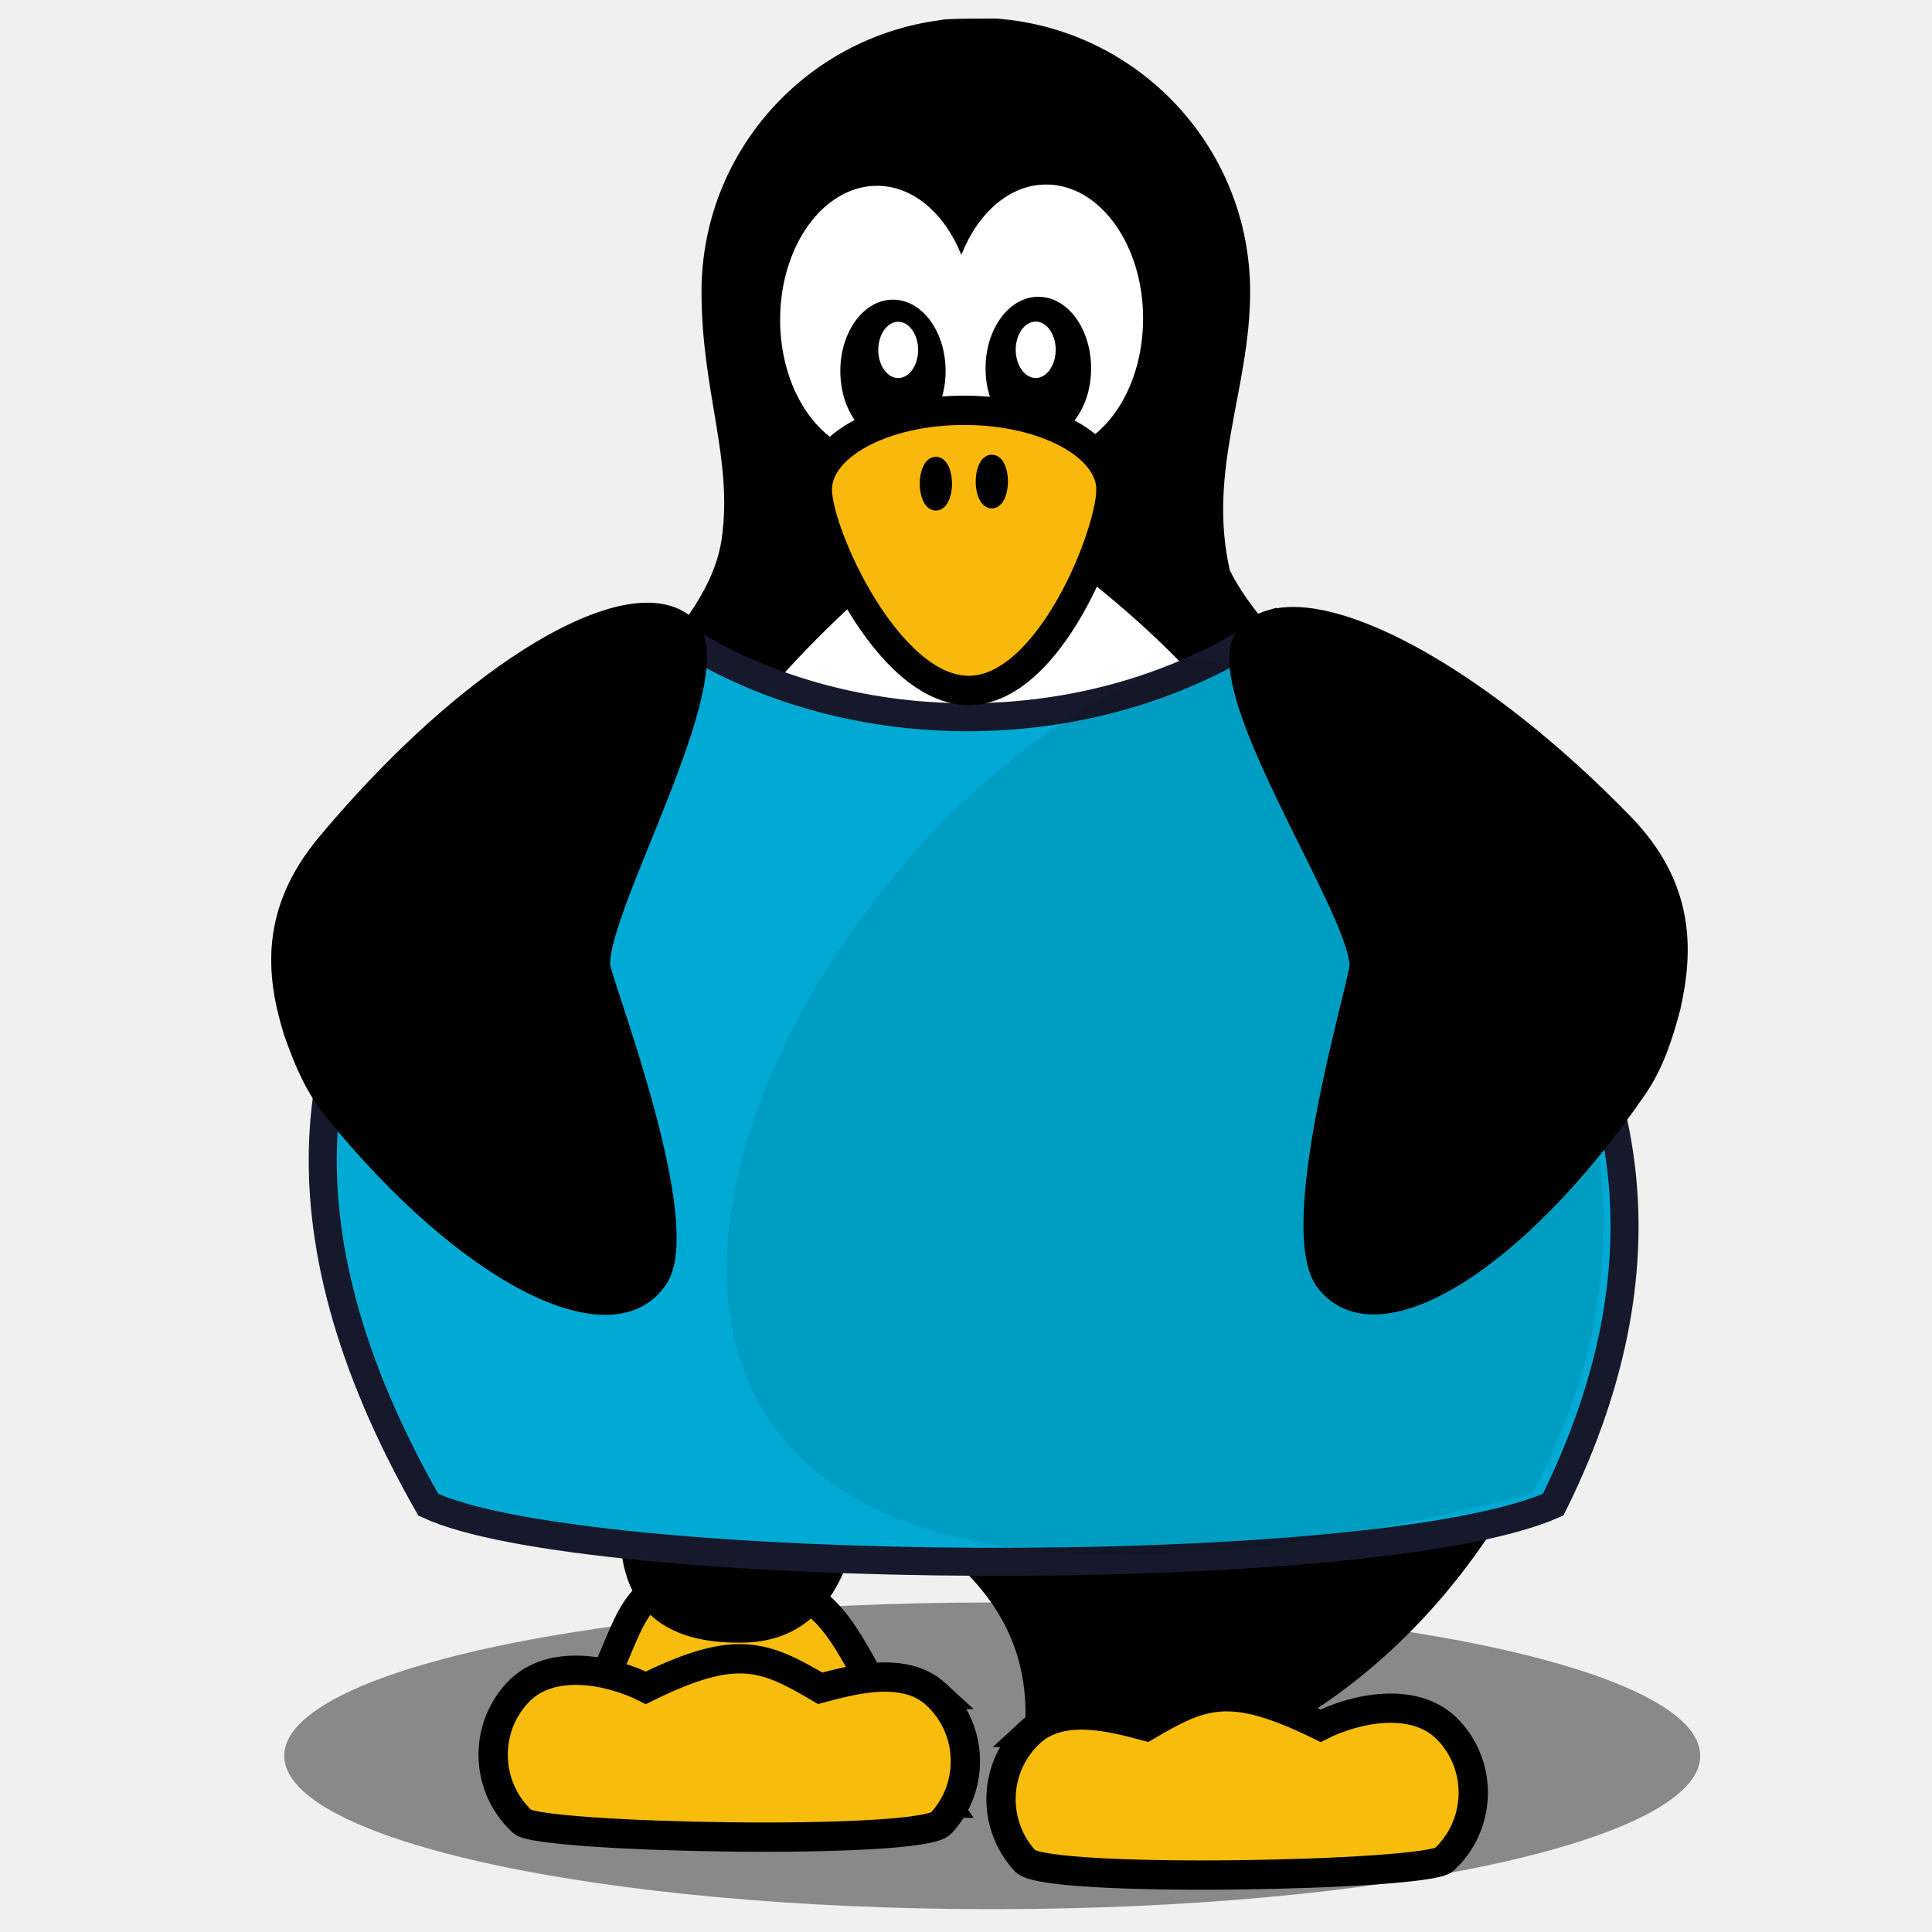
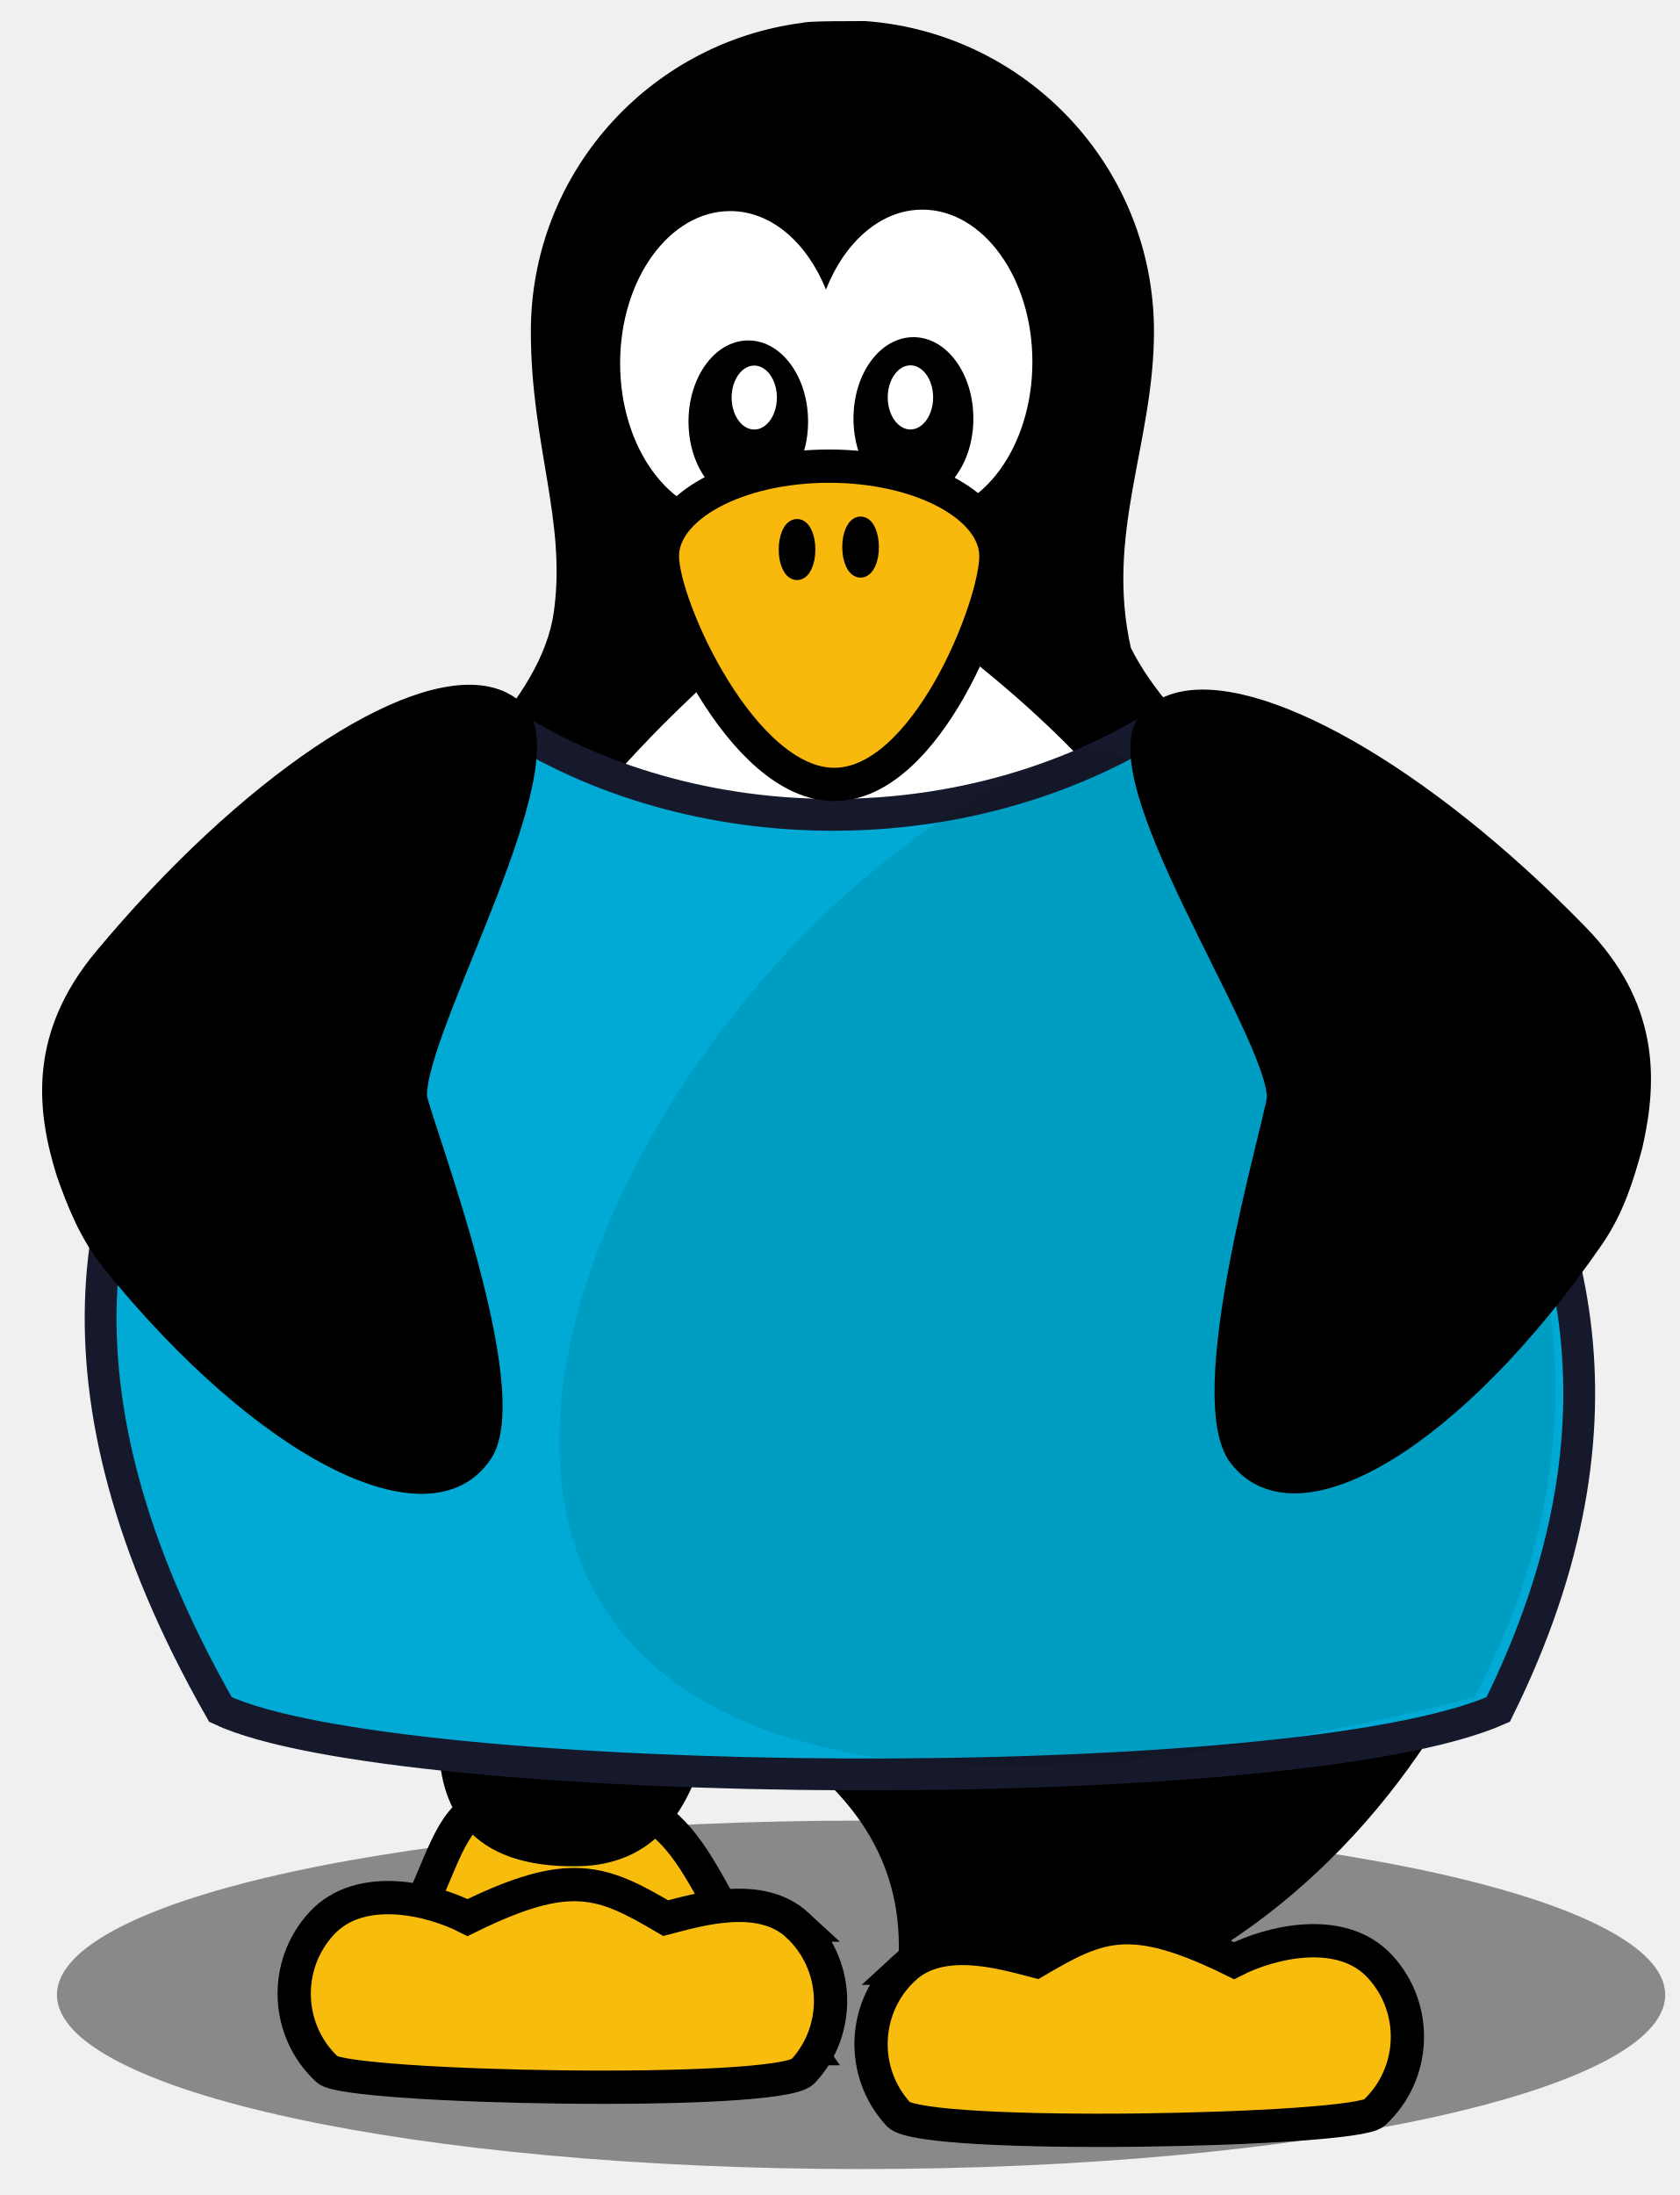
- <svg xmlns="http://www.w3.org/2000/svg" id="svg2975" width="810" height="810" version="1.0">
+ <svg xmlns="http://www.w3.org/2000/svg" id="svg2975" width="620" height="810" version="1.0">
  <defs id="defs2978">
    <linearGradient id="linearGradient1545">
      <stop id="stop1546" offset="0" style="stop-color:#ffffff;stop-opacity:1;" />
      <stop id="stop1547" offset="1" style="stop-color:#ffffff;stop-opacity:0;" />
    </linearGradient>
  </defs>
  <g id="g2326" transform="translate(15.54702,7.773512)">
-     <path transform="matrix(1.101523,0,0,1,316.0831,262.8243)" d="m 346.076,465.537 a 269.474,64.291 0 1 1 -538.949,0 269.474,64.291 0 1 1 538.949,0 z" id="path3799" style="opacity:0.429;fill:#000000;fill-opacity:1;fill-rule:nonzero;stroke:none" />
-     <path style="fill:#000000;fill-opacity:1;fill-rule:nonzero;stroke:#000000;stroke-width:6.314;stroke-linecap:round;stroke-linejoin:miter;stroke-miterlimit:4;stroke-opacity:1;stroke-dashoffset:0" d="m 378.873,3.828 c -54.778,7.224 -97.149,53.987 -97.149,110.724 0,41.551 13.264,69.53 8.459,103.879 -9.742,69.644 -152.763,123.014 -152.763,246.088 250.087,57.076 271.515,60.04 519.525,0 0,-124.928 -127.602,-166.813 -159.901,-232.141 -9.88,-43.349 8.376,-77.109 8.376,-117.826 0,-58.941 -45.682,-107.14 -103.542,-111.394 -40.164,-0.047 -11.874,1.768 -23.005,0.671 z" id="path1564" />
-     <path id="path1568" d="m 355.77,237.123 c -34.816,31.621 -101.174,92.727 -101.174,174.766 0,101.037 64.584,183.013 144.146,183.013 79.562,0 144.146,-81.976 144.146,-183.013 0,-84.982 -69.333,-146.903 -107.606,-176.897 -13.088,-10.257 -66.94,-9.287 -79.511,2.131 z" style="fill:#ffffff;fill-opacity:1;fill-rule:nonzero;stroke:#ffffff;stroke-width:6.314;stroke-linecap:round;stroke-linejoin:miter;stroke-miterlimit:4;stroke-opacity:1;stroke-dashoffset:0" />
-     <path style="fill:#f8bc0c;fill-opacity:1;fill-rule:nonzero;stroke:#000000;stroke-width:12.281;stroke-linecap:round;stroke-linejoin:miter;stroke-miterlimit:4;stroke-opacity:1;stroke-dasharray:none;stroke-dashoffset:0" d="m 380.824,748.223 c -8.728,9.441 -168.187,6.231 -175.581,-0.604 57.599,-71.828 25.555,-92.912 88.055,-95.947 51.127,9.011 40.7,30.181 87.527,96.551 z" id="path1610-3" />
-     <path style="fill:#000000;fill-opacity:1;fill-rule:nonzero;stroke:#000000;stroke-width:5.693;stroke-linecap:round;stroke-linejoin:miter;stroke-miterlimit:4;stroke-opacity:1;stroke-dashoffset:0" d="m 347.223,519.861 c 1.12,86.716 0.956,157.339 -51.335,158.203 -76.961,1.273 -40.04,-82.205 -37.643,-111.801 5.198,-64.201 88.388,-92.137 88.979,-46.402 z" id="path1586-8" />
-     <path style="fill:#000000;fill-opacity:1;fill-rule:nonzero;stroke:#000000;stroke-width:6.314;stroke-linecap:round;stroke-linejoin:miter;stroke-miterlimit:4;stroke-opacity:1;stroke-dashoffset:0" d="m 656.945,464.519 c 0,143.386 -100.83,278.419 -244.215,278.419 47.843,-171.017 -275.309,-135.033 -275.309,-278.419 269.438,-7.891 307.335,-12.029 519.525,0 z" id="path1564-4" />
-     <path id="rect1313" d="m 264.951,255.989 c 67.819,46.71 172.121,51.226 248.928,1.402 14.301,39.777 229.049,149.053 121.754,365.689 -75.99,33.475 -407.089,30.361 -471.64,0 C 26.17,381.295 253.384,293.371 264.951,255.989 z" style="fill:#00aad4;fill-opacity:1;fill-rule:nonzero;stroke:#16192b;stroke-width:11.747;stroke-linecap:round;stroke-linejoin:miter;stroke-miterlimit:4;stroke-opacity:1;stroke-dasharray:none;stroke-dashoffset:0" />
-     <path style="fill:#ffffff;fill-opacity:1;fill-rule:nonzero;stroke:none" d="m 423.07,69.585 c -15.411,0 -28.675,12.009 -35.563,29.499 -6.95,-17.195 -20.081,-28.962 -35.333,-28.962 -22.432,0 -40.655,25.151 -40.654,56.159 0,31.008 18.223,56.185 40.654,56.185 15.409,0 55.642,-0.537 70.896,-0.537 22.432,0 40.629,-25.151 40.629,-56.159 0,-31.008 -18.197,-56.185 -40.629,-56.185 z" id="path1570" />
-     <path style="fill:#000000;fill-opacity:1;fill-rule:nonzero;stroke:#000000;stroke-width:5;stroke-linecap:round;stroke-linejoin:miter;stroke-miterlimit:4;stroke-opacity:1;stroke-dashoffset:0" id="path1574" d="m 347.492,356.367 a 34.345,47.477 0 1 1 -68.69,0 34.345,47.477 0 1 1 68.69,0 z" transform="matrix(0.598967,0,0,0.598967,171.2664,-65.65902)" />
-     <path style="fill:#ffffff;fill-opacity:1;fill-rule:nonzero;stroke:#000000;stroke-width:5;stroke-linecap:round;stroke-linejoin:miter;stroke-miterlimit:4;stroke-opacity:1;stroke-dashoffset:0" id="path1576" d="m 347.492,356.367 a 34.345,47.477 0 1 1 -68.69,0 34.345,47.477 0 1 1 68.69,0 z" transform="matrix(0.262408,0,0,0.262408,278.8582,45.41919)" />
-     <path style="fill:#000000;fill-opacity:1;fill-rule:nonzero;stroke:#000000;stroke-width:5;stroke-linecap:round;stroke-linejoin:miter;stroke-miterlimit:4;stroke-opacity:1;stroke-dashoffset:0" id="path1580" d="m 347.492,356.367 a 34.345,47.477 0 1 1 -68.69,0 34.345,47.477 0 1 1 68.69,0 z" transform="matrix(0.600571,0,0,0.600571,231.7138,-67.36716)" />
-     <path style="fill:#ffffff;fill-opacity:1;fill-rule:nonzero;stroke:#000000;stroke-width:5;stroke-linecap:round;stroke-linejoin:miter;stroke-miterlimit:4;stroke-opacity:1;stroke-dashoffset:0" id="path1582" d="m 347.492,356.367 a 34.345,47.477 0 1 1 -68.69,0 34.345,47.477 0 1 1 68.69,0 z" transform="matrix(0.263111,0,0,0.263111,336.2852,45.11149)" />
-     <path id="path2335" d="m 481.652,268.755 c 39.221,-5.842 252.531,146.553 145.235,349.757 C 111.804,749.938 289.942,334.736 481.652,268.755 z" style="opacity:0.082;fill:#000000;fill-opacity:1;fill-rule:nonzero;stroke:none" />
-     <path style="fill:#000000;fill-opacity:1;fill-rule:nonzero;stroke:#000000;stroke-width:5.693;stroke-linecap:round;stroke-linejoin:miter;stroke-miterlimit:4;stroke-opacity:1;stroke-dashoffset:0" d="m 516.659,250.847 c -4.201,1.228 -7.723,3.344 -10.482,6.39 -18.994,20.967 46.165,115.075 46.97,139.912 -1.611,11.936 -31.267,110.995 -13.962,133.328 22.433,28.951 81.794,-7.198 132.48,-80.707 7.63,-11.065 11.303,-23.058 14.411,-34.624 5.744,-24.988 5.858,-51.993 -20.05,-78.663 -57.9,-59.603 -119.963,-94.235 -149.367,-85.635 z" id="path1586" />
-     <path style="fill:#000000;fill-opacity:1;fill-rule:nonzero;stroke:#000000;stroke-width:5.693;stroke-linecap:round;stroke-linejoin:miter;stroke-miterlimit:4;stroke-opacity:1;stroke-dashoffset:0" d="m 262.632,248.427 c 4.282,0.905 7.955,2.745 10.939,5.572 20.537,19.458 -37.259,118.259 -36.168,143.086 2.517,11.778 39.637,108.289 24.085,131.876 -20.161,30.577 -82.104,-0.942 -138.247,-70.374 -8.451,-10.452 -13.028,-22.129 -17.009,-33.425 -7.632,-24.477 -9.804,-51.396 13.995,-79.963 53.188,-63.843 112.431,-103.105 142.405,-96.772 z" id="path1614" />
-     <path style="fill:#f8b80c;fill-opacity:1;fill-rule:nonzero;stroke:#000000;stroke-width:12.281;stroke-linecap:round;stroke-linejoin:miter;stroke-miterlimit:4;stroke-opacity:1;stroke-dasharray:none;stroke-dashoffset:0" d="m 450.235,197.485 c 0,18.349 -25.69,84.211 -59.67,84.211 -33.98,0 -63.445,-65.862 -63.445,-84.211 0,-18.349 27.578,-33.241 61.558,-33.241 33.98,0 61.558,14.892 61.558,33.241 z" id="path1624" />
-     <path transform="matrix(1.262706,0,0,1.262706,-34.45485,-216.5483)" style="fill:#000000;fill-opacity:1;fill-rule:nonzero;stroke:#000000;stroke-width:5;stroke-linecap:round;stroke-linejoin:miter;stroke-miterlimit:4;stroke-opacity:1;stroke-dashoffset:0" id="path1628" d="m 328.571,325.934 a 2.857,6.429 0 1 1 -5.714,0 2.857,6.429 0 1 1 5.714,0 z" />
-     <path style="fill:#000000;fill-opacity:1;fill-rule:nonzero;stroke:#000000;stroke-width:5;stroke-linecap:round;stroke-linejoin:miter;stroke-miterlimit:4;stroke-opacity:1;stroke-dashoffset:0" id="path1630" d="m 328.571,325.934 a 2.857,6.429 0 1 1 -5.714,0 2.857,6.429 0 1 1 5.714,0 z" transform="matrix(1.262706,0,0,1.262706,-11.00425,-217.4502)" />
-     <path style="fill:#f8bc0c;fill-opacity:1;fill-rule:nonzero;stroke:#000000;stroke-width:12.281;stroke-linecap:round;stroke-linejoin:miter;stroke-miterlimit:4;stroke-opacity:1;stroke-dasharray:none;stroke-dashoffset:0" d="m 376.96,702.632 c 15.473,14.304 16.388,38.466 2.084,53.938 -8.728,9.441 -168.187,6.231 -175.581,-0.604 -15.472,-14.304 -16.422,-38.498 -2.118,-53.97 14.282,-15.449 40.462,-8.997 53.87,-2.147 37.858,-18.648 49.516,-13.679 73.13,0.214 11.834,-3.059 34.914,-10.098 48.616,2.569 z" id="path1610" />
-     <path style="fill:#f8bc0c;fill-opacity:1;fill-rule:nonzero;stroke:#000000;stroke-width:12.281;stroke-linecap:round;stroke-linejoin:miter;stroke-miterlimit:4;stroke-opacity:1;stroke-dasharray:none;stroke-dashoffset:0" d="m 416.375,718.54 c -15.473,14.304 -16.388,38.466 -2.084,53.938 8.728,9.441 168.187,6.231 175.581,-0.604 15.472,-14.304 16.422,-38.498 2.118,-53.97 -14.282,-15.449 -40.462,-8.997 -53.87,-2.147 -37.858,-18.648 -49.516,-13.679 -73.13,0.214 -11.834,-3.059 -34.914,-10.098 -48.616,2.569 z" id="path2395" />
+     <path transform="matrix(1.101523,0,0,1,217.9225,262.8243)" d="M 346.076,465.537 A 269.474,64.291 0 1 1 -192.873,465.537 A 269.474,64.291 0 1 1 346.076,465.537 z" id="path3799" style="opacity:0.429;fill:#000000;fill-opacity:1;fill-rule:nonzero;stroke:none;stroke-width:10;stroke-linecap:square;stroke-linejoin:miter;stroke-miterlimit:4;stroke-dasharray:none;stroke-dashoffset:0;stroke-opacity:1" />
+     <path style="fill:#000000;fill-opacity:1;fill-rule:nonzero;stroke:#000000;stroke-width:6.314;stroke-linecap:round;stroke-linejoin:miter;stroke-miterlimit:4;stroke-dashoffset:0;stroke-opacity:1" d="m 280.713,3.828 c -54.778,7.224 -97.149,53.987 -97.149,110.724 0,41.551 13.264,69.53 8.459,103.879 -9.742,69.644 -152.763,123.014 -152.763,246.088 250.087,57.076 271.515,60.04 519.525,0 0,-124.928 -127.602,-166.813 -159.901,-232.141 -9.88,-43.349 8.376,-77.109 8.376,-117.826 C 407.26,55.611 361.578,7.412 303.718,3.158 263.554,3.11 291.843,4.926 280.713,3.828 z" id="path1564" />
+     <path id="path1568" d="M 257.61,237.123 C 222.794,268.745 156.435,329.851 156.435,411.89 C 156.435,512.927 221.019,594.903 300.581,594.903 C 380.143,594.903 444.727,512.927 444.727,411.89 C 444.727,326.908 375.394,264.986 337.121,234.993 C 324.032,224.735 270.181,225.706 257.61,237.123 z" style="fill:#ffffff;fill-opacity:1;fill-rule:nonzero;stroke:#ffffff;stroke-width:6.314;stroke-linecap:round;stroke-linejoin:miter;stroke-miterlimit:4;stroke-dashoffset:0;stroke-opacity:1" />
+     <path style="fill:#f8bc0c;fill-opacity:1;fill-rule:nonzero;stroke:#000000;stroke-width:12.281;stroke-linecap:round;stroke-linejoin:miter;stroke-miterlimit:4;stroke-opacity:1;stroke-dasharray:none;stroke-dashoffset:0" d="m 282.663,748.223 c -8.728,9.441 -168.187,6.231 -175.581,-0.604 57.599,-71.828 25.555,-92.912 88.055,-95.947 51.127,9.011 40.7,30.181 87.527,96.551 z" id="path1610-3" />
+     <path style="fill:#000000;fill-opacity:1;fill-rule:nonzero;stroke:#000000;stroke-width:5.693;stroke-linecap:round;stroke-linejoin:miter;stroke-miterlimit:4;stroke-opacity:1;stroke-dashoffset:0" d="m 249.062,519.861 c 1.12,86.716 0.956,157.339 -51.335,158.203 -76.961,1.273 -40.04,-82.205 -37.643,-111.801 5.198,-64.201 88.388,-92.137 88.979,-46.402 z" id="path1586-8" />
+     <path style="fill:#000000;fill-opacity:1;fill-rule:nonzero;stroke:#000000;stroke-width:6.314;stroke-linecap:round;stroke-linejoin:miter;stroke-miterlimit:4;stroke-opacity:1;stroke-dashoffset:0" d="m 558.784,464.519 c 0,143.386 -100.83,278.419 -244.215,278.419 C 362.412,571.92 39.26,607.904 39.26,464.519 c 269.438,-7.891 307.335,-12.029 519.525,0 z" id="path1564-4" />
+     <path id="rect1313" d="M 166.79,255.989 C 234.61,302.698 338.911,307.215 415.719,257.391 C 430.02,297.168 644.768,406.444 537.472,623.08 C 461.482,656.555 130.383,653.441 65.832,623.08 C -71.991,381.295 155.223,293.371 166.79,255.989 z" style="fill:#00aad4;fill-opacity:1;fill-rule:nonzero;stroke:#16192b;stroke-width:11.747;stroke-linecap:round;stroke-linejoin:miter;stroke-miterlimit:4;stroke-dasharray:none;stroke-dashoffset:0;stroke-opacity:1" />
+     <path style="fill:#ffffff;fill-opacity:1;fill-rule:nonzero;stroke:none;stroke-width:7.305;stroke-linecap:round;stroke-linejoin:miter;stroke-miterlimit:4;stroke-dashoffset:0;stroke-opacity:1" d="M 324.91,69.585 C 309.499,69.585 296.235,81.594 289.346,99.084 C 282.396,81.889 269.266,70.122 254.014,70.122 C 231.582,70.122 213.359,95.272 213.359,126.281 C 213.359,157.289 231.582,182.465 254.014,182.465 C 269.423,182.465 309.656,181.928 324.91,181.928 C 347.341,181.928 365.538,156.778 365.539,125.769 C 365.539,94.761 347.341,69.585 324.91,69.585 z" id="path1570" />
+     <path style="fill:#000000;fill-opacity:1;fill-rule:nonzero;stroke:#000000;stroke-width:5;stroke-linecap:round;stroke-linejoin:miter;stroke-miterlimit:4;stroke-dashoffset:0;stroke-opacity:1" id="path1574" d="M 347.492,356.367 A 34.345,47.477 0 1 1 278.802,356.367 A 34.345,47.477 0 1 1 347.492,356.367 z" transform="matrix(0.598967,0,0,0.598967,73.10581,-65.65902)" />
+     <path style="fill:#ffffff;fill-opacity:1;fill-rule:nonzero;stroke:#000000;stroke-width:5;stroke-linecap:round;stroke-linejoin:miter;stroke-miterlimit:4;stroke-dashoffset:0;stroke-opacity:1" id="path1576" d="M 347.492,356.367 A 34.345,47.477 0 1 1 278.802,356.367 A 34.345,47.477 0 1 1 347.492,356.367 z" transform="matrix(0.262408,0,0,0.262408,180.6976,45.41919)" />
+     <path style="fill:#000000;fill-opacity:1;fill-rule:nonzero;stroke:#000000;stroke-width:5;stroke-linecap:round;stroke-linejoin:miter;stroke-miterlimit:4;stroke-dashoffset:0;stroke-opacity:1" id="path1580" d="M 347.492,356.367 A 34.345,47.477 0 1 1 278.802,356.367 A 34.345,47.477 0 1 1 347.492,356.367 z" transform="matrix(0.600571,0,0,0.600571,133.5532,-67.36716)" />
+     <path style="fill:#ffffff;fill-opacity:1;fill-rule:nonzero;stroke:#000000;stroke-width:5;stroke-linecap:round;stroke-linejoin:miter;stroke-miterlimit:4;stroke-dashoffset:0;stroke-opacity:1" id="path1582" d="M 347.492,356.367 A 34.345,47.477 0 1 1 278.802,356.367 A 34.345,47.477 0 1 1 347.492,356.367 z" transform="matrix(0.263111,0,0,0.263111,238.1246,45.11149)" />
+     <path id="path2335" d="M 383.491,268.755 C 422.712,262.913 636.022,415.309 528.727,618.513 C 13.644,749.938 191.781,334.736 383.491,268.755 z" style="opacity:0.082;fill:#000000;fill-opacity:1;fill-rule:nonzero;stroke:none;stroke-width:11.747;stroke-linecap:round;stroke-linejoin:miter;stroke-miterlimit:4;stroke-dasharray:none;stroke-dashoffset:0;stroke-opacity:1" />
+     <path style="fill:#000000;fill-opacity:1;fill-rule:nonzero;stroke:#000000;stroke-width:5.693;stroke-linecap:round;stroke-linejoin:miter;stroke-miterlimit:4;stroke-dashoffset:0;stroke-opacity:1" d="M 418.498,250.847 C 414.298,252.075 410.775,254.19 408.016,257.237 C 389.022,278.204 454.181,372.311 454.986,397.149 C 453.374,409.085 423.718,508.144 441.024,530.477 C 463.457,559.428 522.817,523.279 573.504,449.77 C 581.133,438.704 584.807,426.712 587.915,415.145 C 593.658,390.158 593.773,363.152 567.865,336.482 C 509.965,276.879 447.902,242.247 418.498,250.847 z" id="path1586" />
+     <path style="fill:#000000;fill-opacity:1;fill-rule:nonzero;stroke:#000000;stroke-width:5.693;stroke-linecap:round;stroke-linejoin:miter;stroke-miterlimit:4;stroke-dashoffset:0;stroke-opacity:1" d="M 164.471,248.427 C 168.753,249.331 172.426,251.172 175.41,253.999 C 195.947,273.457 138.151,372.258 139.242,397.085 C 141.758,408.863 178.879,505.374 163.326,528.961 C 143.165,559.537 81.222,528.019 25.08,458.587 C 16.629,448.135 12.052,436.458 8.071,425.162 C 0.439,400.684 -1.733,373.766 22.067,345.199 C 75.255,281.355 134.498,242.094 164.471,248.427 z" id="path1614" />
+     <path style="fill:#f8b80c;fill-opacity:1;fill-rule:nonzero;stroke:#000000;stroke-width:12.281;stroke-linecap:round;stroke-linejoin:miter;stroke-miterlimit:4;stroke-dasharray:none;stroke-dashoffset:0;stroke-opacity:1" d="M 352.074,197.485 C 352.074,215.834 326.384,281.696 292.405,281.696 C 258.425,281.696 228.959,215.834 228.959,197.485 C 228.959,179.136 256.537,164.244 290.517,164.244 C 324.497,164.244 352.074,179.136 352.074,197.485 z" id="path1624" />
+     <path transform="matrix(1.262706,0,0,1.262706,-132.6155,-216.5483)" style="fill:#000000;fill-opacity:1;fill-rule:nonzero;stroke:#000000;stroke-width:5;stroke-linecap:round;stroke-linejoin:miter;stroke-miterlimit:4;stroke-dashoffset:0;stroke-opacity:1" id="path1628" d="M 328.571,325.934 A 2.857,6.429 0 1 1 322.857,325.934 A 2.857,6.429 0 1 1 328.571,325.934 z" />
+     <path style="fill:#000000;fill-opacity:1;fill-rule:nonzero;stroke:#000000;stroke-width:5;stroke-linecap:round;stroke-linejoin:miter;stroke-miterlimit:4;stroke-dashoffset:0;stroke-opacity:1" id="path1630" d="M 328.571,325.934 A 2.857,6.429 0 1 1 322.857,325.934 A 2.857,6.429 0 1 1 328.571,325.934 z" transform="matrix(1.262706,0,0,1.262706,-109.1649,-217.4502)" />
+     <path style="fill:#f8bc0c;fill-opacity:1;fill-rule:nonzero;stroke:#000000;stroke-width:12.281;stroke-linecap:round;stroke-linejoin:miter;stroke-miterlimit:4;stroke-opacity:1;stroke-dasharray:none;stroke-dashoffset:0" d="m 278.8,702.632 c 15.473,14.304 16.388,38.466 2.084,53.938 -8.728,9.441 -168.187,6.231 -175.581,-0.604 -15.472,-14.304 -16.422,-38.498 -2.118,-53.97 14.282,-15.449 40.462,-8.997 53.87,-2.147 37.858,-18.648 49.516,-13.679 73.13,0.214 11.834,-3.059 34.914,-10.098 48.616,2.569 z" id="path1610" />
+     <path style="fill:#f8bc0c;fill-opacity:1;fill-rule:nonzero;stroke:#000000;stroke-width:12.281;stroke-linecap:round;stroke-linejoin:miter;stroke-miterlimit:4;stroke-opacity:1;stroke-dasharray:none;stroke-dashoffset:0" d="m 318.215,718.54 c -15.473,14.304 -16.388,38.466 -2.084,53.938 8.728,9.441 168.187,6.231 175.581,-0.604 15.472,-14.304 16.422,-38.498 2.118,-53.97 -14.282,-15.449 -40.462,-8.997 -53.87,-2.147 -37.858,-18.648 -49.516,-13.679 -73.13,0.214 -11.834,-3.059 -34.914,-10.098 -48.616,2.569 z" id="path2395" />
  </g>
</svg>
